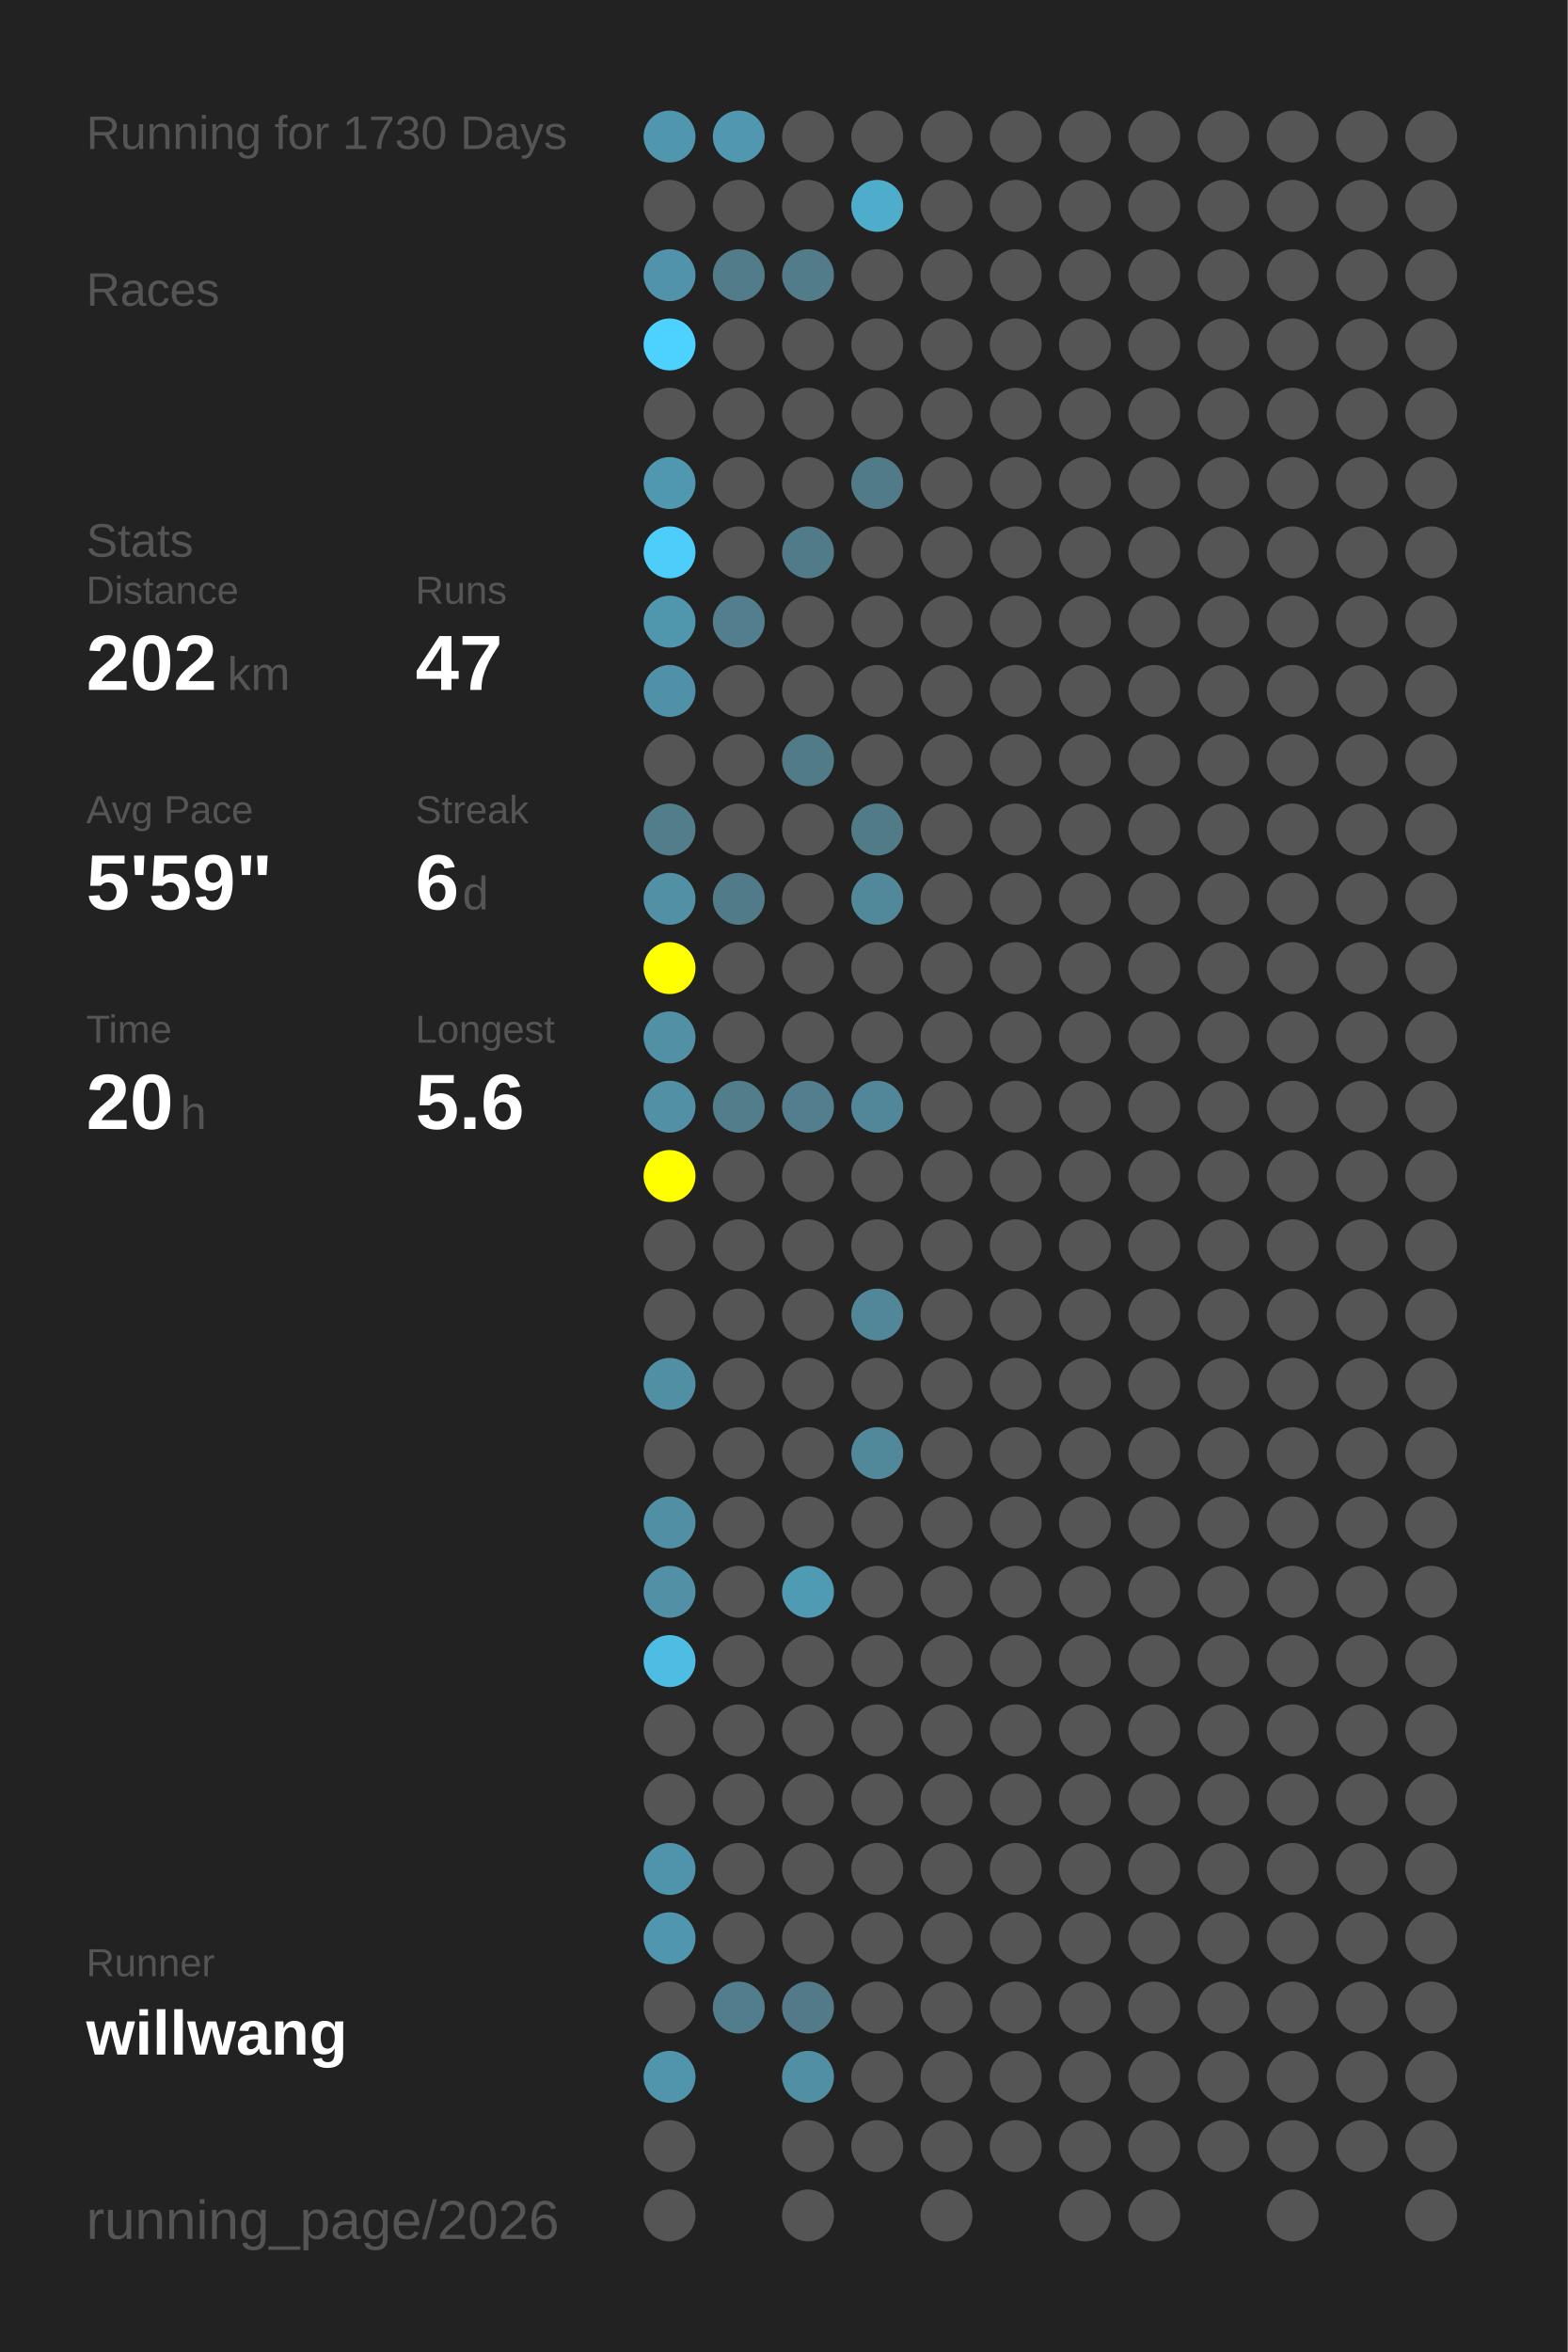
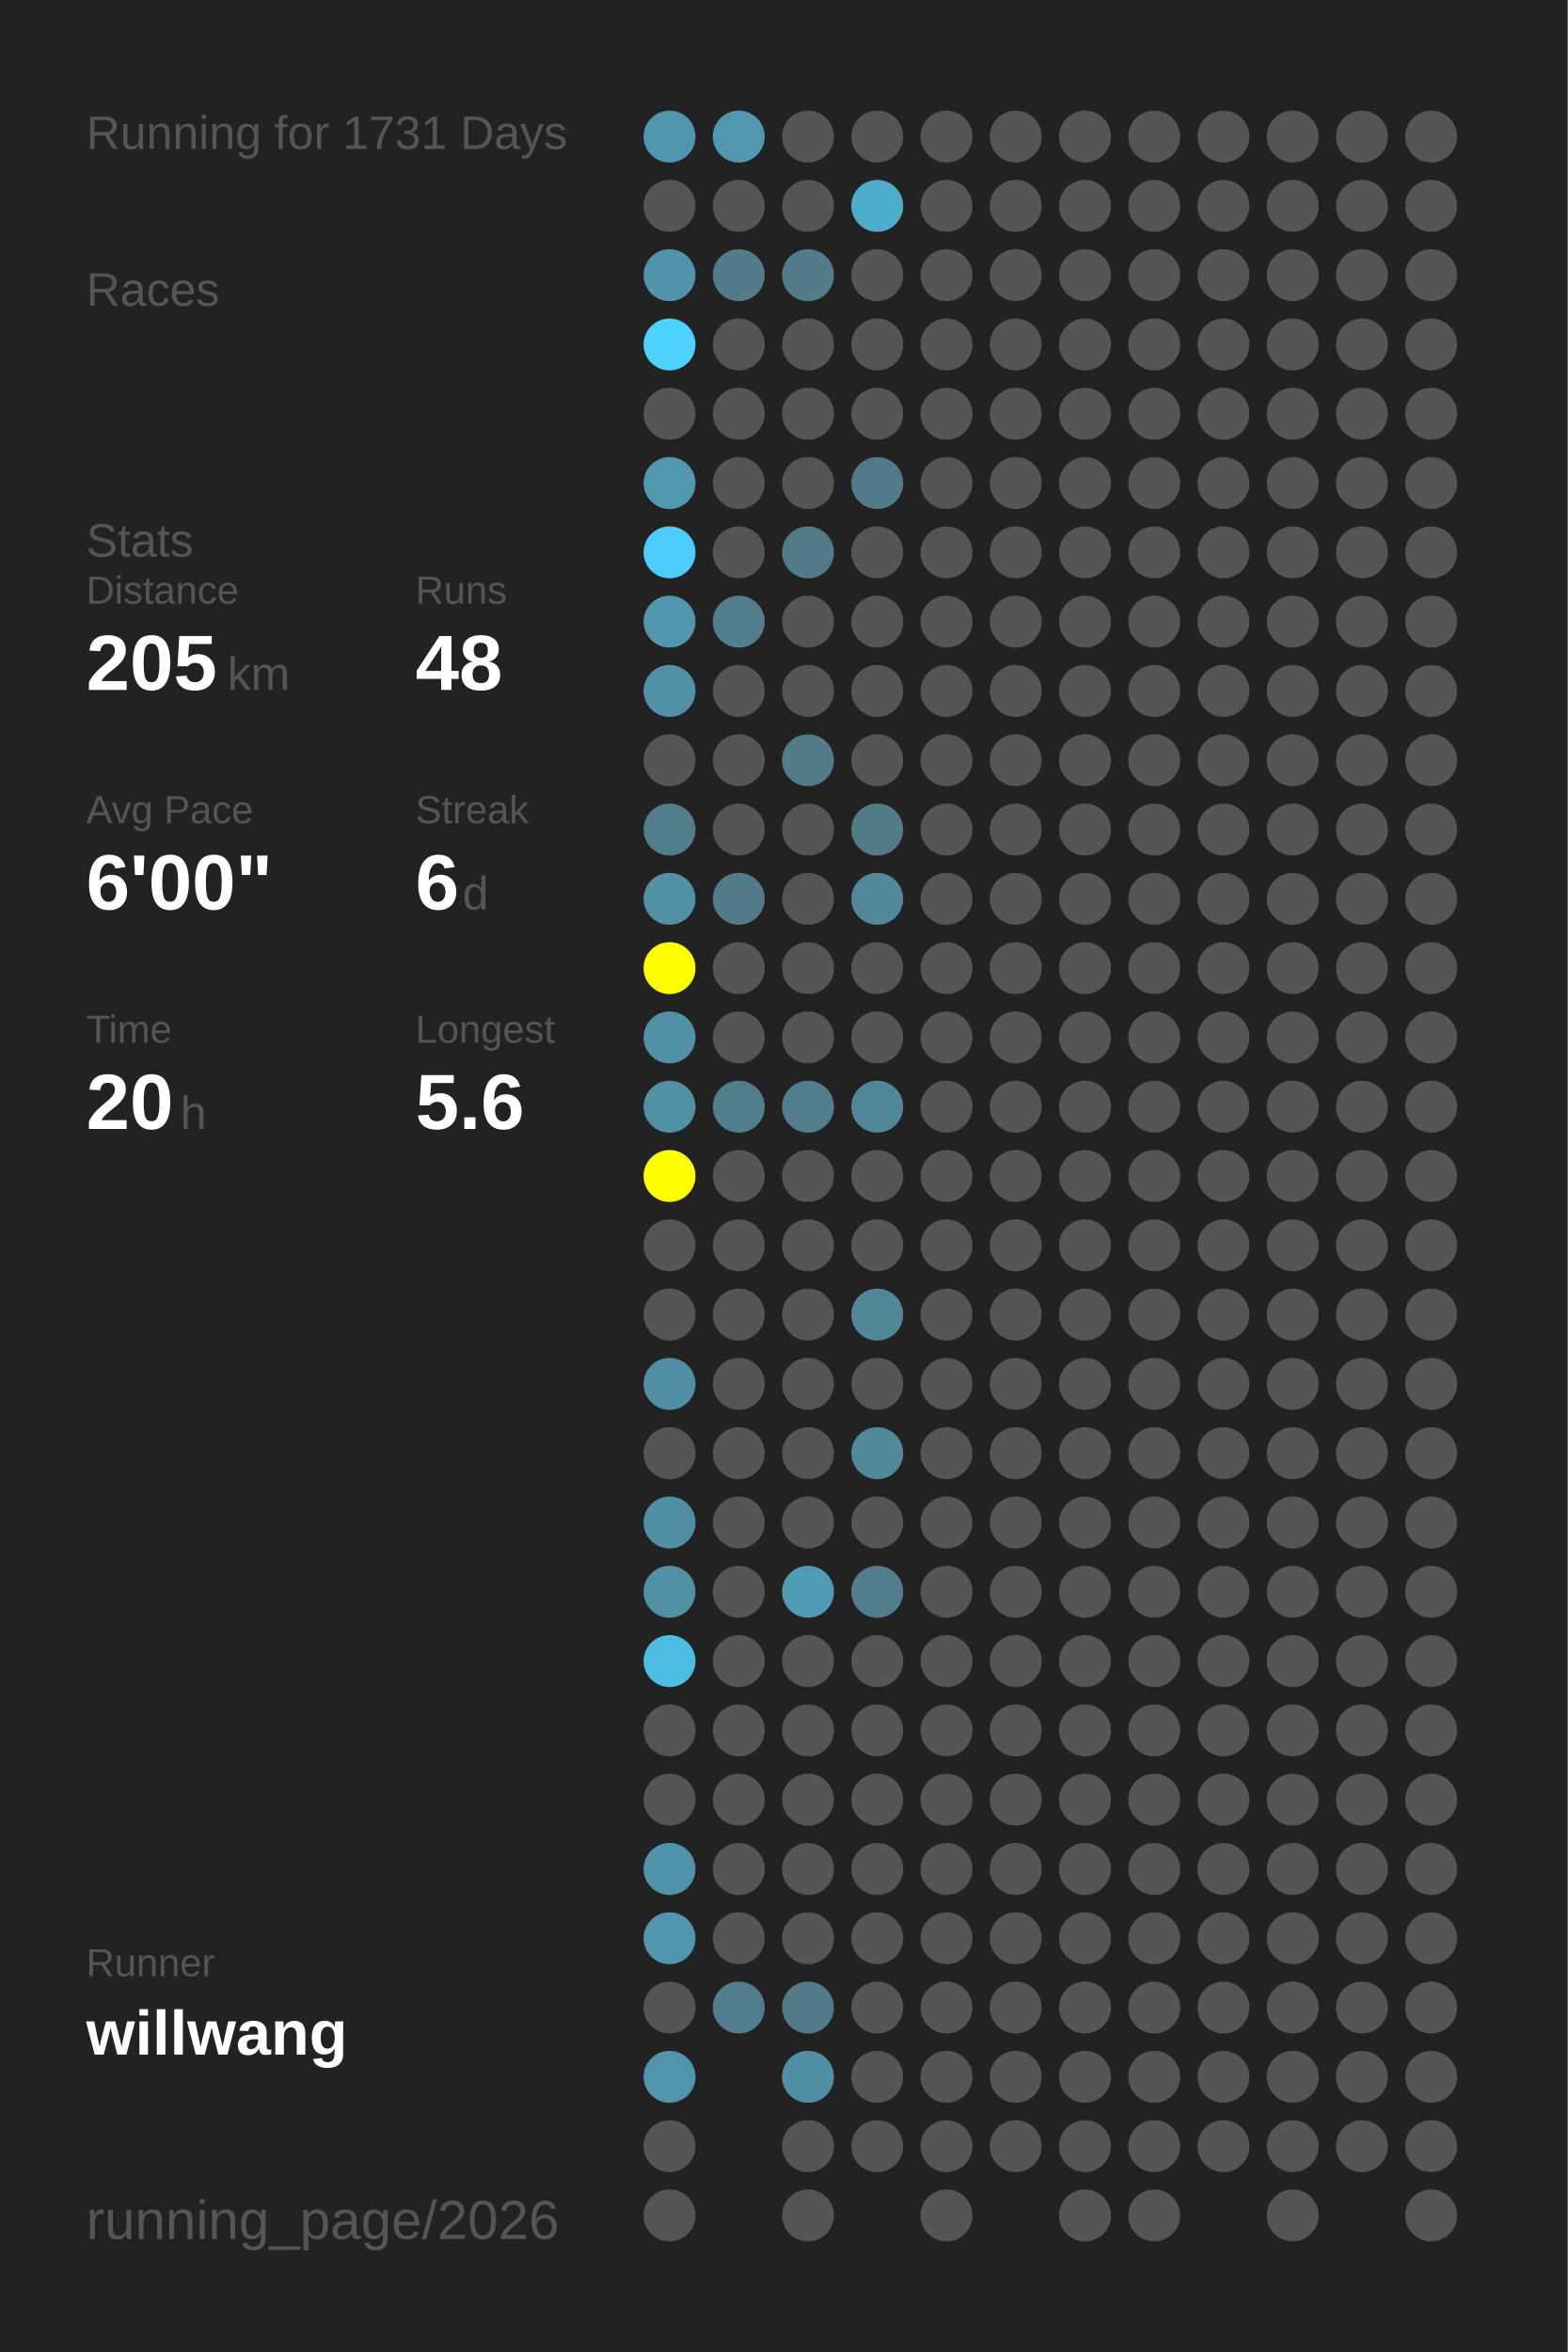
<svg xmlns="http://www.w3.org/2000/svg" baseProfile="full" height="300mm" version="1.1" viewBox="0,0,200,300" width="200mm">
  <defs />
  <rect fill="#222222" height="300" width="200" x="0" y="0" />
-   <text fill="#555555" style="font-size:6px; font-family:Arial;" x="11" y="19">Running for 1730 Days</text>
+   <text fill="#555555" style="font-size:6px; font-family:Arial;" x="11" y="19">Running for 1731 Days</text>
  <text fill="#555555" style="font-size:6px; font-family:Arial;" x="11" y="39">Races</text>
  <text fill="#555555" style="font-size:6px; font-family:Arial;" x="11" y="71">Stats</text>
  <text fill="#555555" style="font-size:5px; font-family:Arial;" x="11" y="77">Distance</text>
-   <text fill="#FFFFFF" style="font-size:10px; font-family:Arial; font-weight:bold;" x="11" y="88">202</text>
+   <text fill="#FFFFFF" style="font-size:10px; font-family:Arial; font-weight:bold;" x="11" y="88">205</text>
  <text fill="#555555" style="font-size:6px; font-family:Arial;" x="29" y="88">km</text>
  <text fill="#555555" style="font-size:5px; font-family:Arial;" x="53" y="77">Runs</text>
-   <text fill="#FFFFFF" style="font-size:10px; font-family:Arial; font-weight:bold;" x="53" y="88">47</text>
+   <text fill="#FFFFFF" style="font-size:10px; font-family:Arial; font-weight:bold;" x="53" y="88">48</text>
  <text fill="#555555" style="font-size:5px; font-family:Arial;" x="11" y="105">Avg Pace</text>
-   <text fill="#FFFFFF" style="font-size:10px; font-family:Arial; font-weight:bold;" x="11" y="116">5'59"</text>
+   <text fill="#FFFFFF" style="font-size:10px; font-family:Arial; font-weight:bold;" x="11" y="116">6'00"</text>
  <text fill="#555555" style="font-size:5px; font-family:Arial;" x="53" y="105">Streak</text>
  <text fill="#FFFFFF" style="font-size:10px; font-family:Arial; font-weight:bold;" x="53" y="116">6</text>
  <text fill="#555555" style="font-size:6px; font-family:Arial;" x="59" y="116">d</text>
  <text fill="#555555" style="font-size:5px; font-family:Arial;" x="11" y="133">Time</text>
  <text fill="#FFFFFF" style="font-size:10px; font-family:Arial; font-weight:bold;" x="11" y="144">20</text>
  <text fill="#555555" style="font-size:6px; font-family:Arial;" x="23" y="144">h</text>
  <text fill="#555555" style="font-size:5px; font-family:Arial;" x="53" y="133">Longest</text>
  <text fill="#FFFFFF" style="font-size:10px; font-family:Arial; font-weight:bold;" x="53" y="144">5.6</text>
  <text fill="#555555" style="font-size:5px; font-family:Arial;" x="11" y="252.065">Runner</text>
  <text fill="#FFFFFF" style="font-size:8px; font-family:Arial; font-weight:bold;" x="11" y="262.065">willwang</text>
  <text fill="#555555" style="font-size:7px; font-family:Arial;" x="11" y="285.581">running_page/2026</text>
  <circle cx="85.417" cy="17.419" fill="#5096ae" r="3.312" />
  <circle cx="85.417" cy="26.258" fill="#555555" r="3.312" />
  <circle cx="85.417" cy="35.097" fill="#5093aa" r="3.312" />
  <circle cx="85.417" cy="43.935" fill="#4dd1fe" r="3.312" />
  <circle cx="85.417" cy="52.774" fill="#555555" r="3.312" />
  <circle cx="85.417" cy="61.613" fill="#5098b0" r="3.312" />
  <circle cx="85.417" cy="70.452" fill="#4dcefa" r="3.312" />
  <circle cx="85.417" cy="79.29" fill="#5097ae" r="3.312" />
  <circle cx="85.417" cy="88.129" fill="#5191a7" r="3.312" />
  <circle cx="85.417" cy="96.968" fill="#555555" r="3.312" />
  <circle cx="85.417" cy="105.806" fill="#527d8b" r="3.312" />
  <circle cx="85.417" cy="114.645" fill="#5190a5" r="3.312" />
  <circle cx="85.417" cy="123.484" fill="#FFFF00" r="3.312" />
  <circle cx="85.417" cy="132.323" fill="#5190a5" r="3.312" />
  <circle cx="85.417" cy="141.161" fill="#5190a5" r="3.312" />
  <circle cx="85.417" cy="150" fill="#FFFF00" r="3.312" />
  <circle cx="85.417" cy="158.839" fill="#555555" r="3.312" />
  <circle cx="85.417" cy="167.677" fill="#555555" r="3.312" />
  <circle cx="85.417" cy="176.516" fill="#518fa4" r="3.312" />
  <circle cx="85.417" cy="185.355" fill="#555555" r="3.312" />
  <circle cx="85.417" cy="194.194" fill="#518fa4" r="3.312" />
  <circle cx="85.417" cy="203.032" fill="#5190a5" r="3.312" />
  <circle cx="85.417" cy="211.871" fill="#4ebde3" r="3.312" />
  <circle cx="85.417" cy="220.71" fill="#555555" r="3.312" />
  <circle cx="85.417" cy="229.548" fill="#555555" r="3.312" />
  <circle cx="85.417" cy="238.387" fill="#5094ab" r="3.312" />
  <circle cx="85.417" cy="247.226" fill="#5096ae" r="3.312" />
  <circle cx="85.417" cy="256.065" fill="#555555" r="3.312" />
  <circle cx="85.417" cy="264.903" fill="#5095ac" r="3.312" />
  <circle cx="85.417" cy="273.742" fill="#555555" r="3.312" />
  <circle cx="85.417" cy="282.581" fill="#555555" r="3.312" />
  <circle cx="94.25" cy="17.419" fill="#5097af" r="3.312" />
  <circle cx="94.25" cy="26.258" fill="#555555" r="3.312" />
  <circle cx="94.25" cy="35.097" fill="#527c8a" r="3.312" />
  <circle cx="94.25" cy="43.935" fill="#555555" r="3.312" />
  <circle cx="94.25" cy="52.774" fill="#555555" r="3.312" />
  <circle cx="94.25" cy="61.613" fill="#555555" r="3.312" />
  <circle cx="94.25" cy="70.452" fill="#555555" r="3.312" />
  <circle cx="94.25" cy="79.29" fill="#527e8d" r="3.312" />
  <circle cx="94.25" cy="88.129" fill="#555555" r="3.312" />
  <circle cx="94.25" cy="96.968" fill="#555555" r="3.312" />
  <circle cx="94.25" cy="105.806" fill="#555555" r="3.312" />
  <circle cx="94.25" cy="114.645" fill="#527b89" r="3.312" />
  <circle cx="94.25" cy="123.484" fill="#555555" r="3.312" />
  <circle cx="94.25" cy="132.323" fill="#555555" r="3.312" />
  <circle cx="94.25" cy="141.161" fill="#527d8b" r="3.312" />
  <circle cx="94.25" cy="150" fill="#555555" r="3.312" />
  <circle cx="94.25" cy="158.839" fill="#555555" r="3.312" />
  <circle cx="94.25" cy="167.677" fill="#555555" r="3.312" />
  <circle cx="94.25" cy="176.516" fill="#555555" r="3.312" />
  <circle cx="94.25" cy="185.355" fill="#555555" r="3.312" />
  <circle cx="94.25" cy="194.194" fill="#555555" r="3.312" />
  <circle cx="94.25" cy="203.032" fill="#555555" r="3.312" />
  <circle cx="94.25" cy="211.871" fill="#555555" r="3.312" />
  <circle cx="94.25" cy="220.71" fill="#555555" r="3.312" />
  <circle cx="94.25" cy="229.548" fill="#555555" r="3.312" />
  <circle cx="94.25" cy="238.387" fill="#555555" r="3.312" />
  <circle cx="94.25" cy="247.226" fill="#555555" r="3.312" />
  <circle cx="94.25" cy="256.065" fill="#527d8c" r="3.312" />
  <circle cx="103.083" cy="17.419" fill="#555555" r="3.312" />
  <circle cx="103.083" cy="26.258" fill="#555555" r="3.312" />
  <circle cx="103.083" cy="35.097" fill="#527c8a" r="3.312" />
  <circle cx="103.083" cy="43.935" fill="#555555" r="3.312" />
  <circle cx="103.083" cy="52.774" fill="#555555" r="3.312" />
  <circle cx="103.083" cy="61.613" fill="#555555" r="3.312" />
  <circle cx="103.083" cy="70.452" fill="#527b89" r="3.312" />
  <circle cx="103.083" cy="79.29" fill="#555555" r="3.312" />
  <circle cx="103.083" cy="88.129" fill="#555555" r="3.312" />
  <circle cx="103.083" cy="96.968" fill="#527b88" r="3.312" />
  <circle cx="103.083" cy="105.806" fill="#555555" r="3.312" />
  <circle cx="103.083" cy="114.645" fill="#555555" r="3.312" />
  <circle cx="103.083" cy="123.484" fill="#555555" r="3.312" />
  <circle cx="103.083" cy="132.323" fill="#555555" r="3.312" />
  <circle cx="103.083" cy="141.161" fill="#527e8d" r="3.312" />
  <circle cx="103.083" cy="150" fill="#555555" r="3.312" />
  <circle cx="103.083" cy="158.839" fill="#555555" r="3.312" />
  <circle cx="103.083" cy="167.677" fill="#555555" r="3.312" />
  <circle cx="103.083" cy="176.516" fill="#555555" r="3.312" />
  <circle cx="103.083" cy="185.355" fill="#555555" r="3.312" />
  <circle cx="103.083" cy="194.194" fill="#555555" r="3.312" />
  <circle cx="103.083" cy="203.032" fill="#509bb4" r="3.312" />
  <circle cx="103.083" cy="211.871" fill="#555555" r="3.312" />
  <circle cx="103.083" cy="220.71" fill="#555555" r="3.312" />
  <circle cx="103.083" cy="229.548" fill="#555555" r="3.312" />
  <circle cx="103.083" cy="238.387" fill="#555555" r="3.312" />
  <circle cx="103.083" cy="247.226" fill="#555555" r="3.312" />
  <circle cx="103.083" cy="256.065" fill="#527a88" r="3.312" />
  <circle cx="103.083" cy="264.903" fill="#518fa4" r="3.312" />
  <circle cx="103.083" cy="273.742" fill="#555555" r="3.312" />
  <circle cx="103.083" cy="282.581" fill="#555555" r="3.312" />
  <circle cx="111.917" cy="17.419" fill="#555555" r="3.312" />
  <circle cx="111.917" cy="26.258" fill="#4fadcc" r="3.312" />
  <circle cx="111.917" cy="35.097" fill="#555555" r="3.312" />
  <circle cx="111.917" cy="43.935" fill="#555555" r="3.312" />
  <circle cx="111.917" cy="52.774" fill="#555555" r="3.312" />
  <circle cx="111.917" cy="61.613" fill="#527b89" r="3.312" />
  <circle cx="111.917" cy="70.452" fill="#555555" r="3.312" />
  <circle cx="111.917" cy="79.29" fill="#555555" r="3.312" />
  <circle cx="111.917" cy="88.129" fill="#555555" r="3.312" />
  <circle cx="111.917" cy="96.968" fill="#555555" r="3.312" />
  <circle cx="111.917" cy="105.806" fill="#527b88" r="3.312" />
  <circle cx="111.917" cy="114.645" fill="#51889a" r="3.312" />
  <circle cx="111.917" cy="123.484" fill="#555555" r="3.312" />
  <circle cx="111.917" cy="132.323" fill="#555555" r="3.312" />
  <circle cx="111.917" cy="141.161" fill="#518799" r="3.312" />
  <circle cx="111.917" cy="150" fill="#555555" r="3.312" />
  <circle cx="111.917" cy="158.839" fill="#555555" r="3.312" />
  <circle cx="111.917" cy="167.677" fill="#518799" r="3.312" />
  <circle cx="111.917" cy="176.516" fill="#555555" r="3.312" />
  <circle cx="111.917" cy="185.355" fill="#51889a" r="3.312" />
  <circle cx="111.917" cy="194.194" fill="#555555" r="3.312" />
-   <circle cx="111.917" cy="203.032" fill="#555555" r="3.312" />
+   <circle cx="111.917" cy="203.032" fill="#527d8c" r="3.312" />
  <circle cx="111.917" cy="211.871" fill="#555555" r="3.312" />
  <circle cx="111.917" cy="220.71" fill="#555555" r="3.312" />
  <circle cx="111.917" cy="229.548" fill="#555555" r="3.312" />
  <circle cx="111.917" cy="238.387" fill="#555555" r="3.312" />
  <circle cx="111.917" cy="247.226" fill="#555555" r="3.312" />
  <circle cx="111.917" cy="256.065" fill="#555555" r="3.312" />
  <circle cx="111.917" cy="264.903" fill="#555555" r="3.312" />
  <circle cx="111.917" cy="273.742" fill="#555555" r="3.312" />
  <circle cx="120.75" cy="17.419" fill="#555555" r="3.312" />
  <circle cx="120.75" cy="26.258" fill="#555555" r="3.312" />
  <circle cx="120.75" cy="35.097" fill="#555555" r="3.312" />
  <circle cx="120.75" cy="43.935" fill="#555555" r="3.312" />
  <circle cx="120.75" cy="52.774" fill="#555555" r="3.312" />
  <circle cx="120.75" cy="61.613" fill="#555555" r="3.312" />
  <circle cx="120.75" cy="70.452" fill="#555555" r="3.312" />
  <circle cx="120.75" cy="79.29" fill="#555555" r="3.312" />
  <circle cx="120.75" cy="88.129" fill="#555555" r="3.312" />
  <circle cx="120.75" cy="96.968" fill="#555555" r="3.312" />
  <circle cx="120.75" cy="105.806" fill="#555555" r="3.312" />
  <circle cx="120.75" cy="114.645" fill="#555555" r="3.312" />
  <circle cx="120.75" cy="123.484" fill="#555555" r="3.312" />
  <circle cx="120.75" cy="132.323" fill="#555555" r="3.312" />
  <circle cx="120.75" cy="141.161" fill="#555555" r="3.312" />
  <circle cx="120.75" cy="150" fill="#555555" r="3.312" />
  <circle cx="120.75" cy="158.839" fill="#555555" r="3.312" />
  <circle cx="120.75" cy="167.677" fill="#555555" r="3.312" />
  <circle cx="120.75" cy="176.516" fill="#555555" r="3.312" />
  <circle cx="120.75" cy="185.355" fill="#555555" r="3.312" />
  <circle cx="120.75" cy="194.194" fill="#555555" r="3.312" />
  <circle cx="120.75" cy="203.032" fill="#555555" r="3.312" />
  <circle cx="120.75" cy="211.871" fill="#555555" r="3.312" />
  <circle cx="120.75" cy="220.71" fill="#555555" r="3.312" />
  <circle cx="120.75" cy="229.548" fill="#555555" r="3.312" />
  <circle cx="120.75" cy="238.387" fill="#555555" r="3.312" />
  <circle cx="120.75" cy="247.226" fill="#555555" r="3.312" />
  <circle cx="120.75" cy="256.065" fill="#555555" r="3.312" />
  <circle cx="120.75" cy="264.903" fill="#555555" r="3.312" />
  <circle cx="120.75" cy="273.742" fill="#555555" r="3.312" />
  <circle cx="120.75" cy="282.581" fill="#555555" r="3.312" />
  <circle cx="129.583" cy="17.419" fill="#555555" r="3.312" />
  <circle cx="129.583" cy="26.258" fill="#555555" r="3.312" />
  <circle cx="129.583" cy="35.097" fill="#555555" r="3.312" />
  <circle cx="129.583" cy="43.935" fill="#555555" r="3.312" />
  <circle cx="129.583" cy="52.774" fill="#555555" r="3.312" />
  <circle cx="129.583" cy="61.613" fill="#555555" r="3.312" />
  <circle cx="129.583" cy="70.452" fill="#555555" r="3.312" />
  <circle cx="129.583" cy="79.29" fill="#555555" r="3.312" />
  <circle cx="129.583" cy="88.129" fill="#555555" r="3.312" />
  <circle cx="129.583" cy="96.968" fill="#555555" r="3.312" />
  <circle cx="129.583" cy="105.806" fill="#555555" r="3.312" />
  <circle cx="129.583" cy="114.645" fill="#555555" r="3.312" />
  <circle cx="129.583" cy="123.484" fill="#555555" r="3.312" />
  <circle cx="129.583" cy="132.323" fill="#555555" r="3.312" />
  <circle cx="129.583" cy="141.161" fill="#555555" r="3.312" />
  <circle cx="129.583" cy="150" fill="#555555" r="3.312" />
  <circle cx="129.583" cy="158.839" fill="#555555" r="3.312" />
  <circle cx="129.583" cy="167.677" fill="#555555" r="3.312" />
  <circle cx="129.583" cy="176.516" fill="#555555" r="3.312" />
  <circle cx="129.583" cy="185.355" fill="#555555" r="3.312" />
  <circle cx="129.583" cy="194.194" fill="#555555" r="3.312" />
  <circle cx="129.583" cy="203.032" fill="#555555" r="3.312" />
  <circle cx="129.583" cy="211.871" fill="#555555" r="3.312" />
  <circle cx="129.583" cy="220.71" fill="#555555" r="3.312" />
  <circle cx="129.583" cy="229.548" fill="#555555" r="3.312" />
  <circle cx="129.583" cy="238.387" fill="#555555" r="3.312" />
  <circle cx="129.583" cy="247.226" fill="#555555" r="3.312" />
  <circle cx="129.583" cy="256.065" fill="#555555" r="3.312" />
  <circle cx="129.583" cy="264.903" fill="#555555" r="3.312" />
  <circle cx="129.583" cy="273.742" fill="#555555" r="3.312" />
  <circle cx="138.417" cy="17.419" fill="#555555" r="3.312" />
  <circle cx="138.417" cy="26.258" fill="#555555" r="3.312" />
  <circle cx="138.417" cy="35.097" fill="#555555" r="3.312" />
  <circle cx="138.417" cy="43.935" fill="#555555" r="3.312" />
  <circle cx="138.417" cy="52.774" fill="#555555" r="3.312" />
  <circle cx="138.417" cy="61.613" fill="#555555" r="3.312" />
  <circle cx="138.417" cy="70.452" fill="#555555" r="3.312" />
  <circle cx="138.417" cy="79.29" fill="#555555" r="3.312" />
  <circle cx="138.417" cy="88.129" fill="#555555" r="3.312" />
  <circle cx="138.417" cy="96.968" fill="#555555" r="3.312" />
  <circle cx="138.417" cy="105.806" fill="#555555" r="3.312" />
  <circle cx="138.417" cy="114.645" fill="#555555" r="3.312" />
  <circle cx="138.417" cy="123.484" fill="#555555" r="3.312" />
  <circle cx="138.417" cy="132.323" fill="#555555" r="3.312" />
  <circle cx="138.417" cy="141.161" fill="#555555" r="3.312" />
  <circle cx="138.417" cy="150" fill="#555555" r="3.312" />
  <circle cx="138.417" cy="158.839" fill="#555555" r="3.312" />
  <circle cx="138.417" cy="167.677" fill="#555555" r="3.312" />
  <circle cx="138.417" cy="176.516" fill="#555555" r="3.312" />
  <circle cx="138.417" cy="185.355" fill="#555555" r="3.312" />
  <circle cx="138.417" cy="194.194" fill="#555555" r="3.312" />
  <circle cx="138.417" cy="203.032" fill="#555555" r="3.312" />
  <circle cx="138.417" cy="211.871" fill="#555555" r="3.312" />
  <circle cx="138.417" cy="220.71" fill="#555555" r="3.312" />
  <circle cx="138.417" cy="229.548" fill="#555555" r="3.312" />
  <circle cx="138.417" cy="238.387" fill="#555555" r="3.312" />
  <circle cx="138.417" cy="247.226" fill="#555555" r="3.312" />
  <circle cx="138.417" cy="256.065" fill="#555555" r="3.312" />
  <circle cx="138.417" cy="264.903" fill="#555555" r="3.312" />
  <circle cx="138.417" cy="273.742" fill="#555555" r="3.312" />
  <circle cx="138.417" cy="282.581" fill="#555555" r="3.312" />
  <circle cx="147.25" cy="17.419" fill="#555555" r="3.312" />
  <circle cx="147.25" cy="26.258" fill="#555555" r="3.312" />
  <circle cx="147.25" cy="35.097" fill="#555555" r="3.312" />
  <circle cx="147.25" cy="43.935" fill="#555555" r="3.312" />
  <circle cx="147.25" cy="52.774" fill="#555555" r="3.312" />
  <circle cx="147.25" cy="61.613" fill="#555555" r="3.312" />
  <circle cx="147.25" cy="70.452" fill="#555555" r="3.312" />
  <circle cx="147.25" cy="79.29" fill="#555555" r="3.312" />
  <circle cx="147.25" cy="88.129" fill="#555555" r="3.312" />
  <circle cx="147.25" cy="96.968" fill="#555555" r="3.312" />
  <circle cx="147.25" cy="105.806" fill="#555555" r="3.312" />
  <circle cx="147.25" cy="114.645" fill="#555555" r="3.312" />
  <circle cx="147.25" cy="123.484" fill="#555555" r="3.312" />
  <circle cx="147.25" cy="132.323" fill="#555555" r="3.312" />
  <circle cx="147.25" cy="141.161" fill="#555555" r="3.312" />
  <circle cx="147.25" cy="150" fill="#555555" r="3.312" />
  <circle cx="147.25" cy="158.839" fill="#555555" r="3.312" />
  <circle cx="147.25" cy="167.677" fill="#555555" r="3.312" />
  <circle cx="147.25" cy="176.516" fill="#555555" r="3.312" />
  <circle cx="147.25" cy="185.355" fill="#555555" r="3.312" />
  <circle cx="147.25" cy="194.194" fill="#555555" r="3.312" />
  <circle cx="147.25" cy="203.032" fill="#555555" r="3.312" />
  <circle cx="147.25" cy="211.871" fill="#555555" r="3.312" />
  <circle cx="147.25" cy="220.71" fill="#555555" r="3.312" />
  <circle cx="147.25" cy="229.548" fill="#555555" r="3.312" />
  <circle cx="147.25" cy="238.387" fill="#555555" r="3.312" />
  <circle cx="147.25" cy="247.226" fill="#555555" r="3.312" />
  <circle cx="147.25" cy="256.065" fill="#555555" r="3.312" />
  <circle cx="147.25" cy="264.903" fill="#555555" r="3.312" />
  <circle cx="147.25" cy="273.742" fill="#555555" r="3.312" />
  <circle cx="147.25" cy="282.581" fill="#555555" r="3.312" />
  <circle cx="156.083" cy="17.419" fill="#555555" r="3.312" />
  <circle cx="156.083" cy="26.258" fill="#555555" r="3.312" />
  <circle cx="156.083" cy="35.097" fill="#555555" r="3.312" />
  <circle cx="156.083" cy="43.935" fill="#555555" r="3.312" />
  <circle cx="156.083" cy="52.774" fill="#555555" r="3.312" />
  <circle cx="156.083" cy="61.613" fill="#555555" r="3.312" />
  <circle cx="156.083" cy="70.452" fill="#555555" r="3.312" />
  <circle cx="156.083" cy="79.29" fill="#555555" r="3.312" />
  <circle cx="156.083" cy="88.129" fill="#555555" r="3.312" />
  <circle cx="156.083" cy="96.968" fill="#555555" r="3.312" />
  <circle cx="156.083" cy="105.806" fill="#555555" r="3.312" />
  <circle cx="156.083" cy="114.645" fill="#555555" r="3.312" />
  <circle cx="156.083" cy="123.484" fill="#555555" r="3.312" />
  <circle cx="156.083" cy="132.323" fill="#555555" r="3.312" />
  <circle cx="156.083" cy="141.161" fill="#555555" r="3.312" />
  <circle cx="156.083" cy="150" fill="#555555" r="3.312" />
  <circle cx="156.083" cy="158.839" fill="#555555" r="3.312" />
  <circle cx="156.083" cy="167.677" fill="#555555" r="3.312" />
  <circle cx="156.083" cy="176.516" fill="#555555" r="3.312" />
  <circle cx="156.083" cy="185.355" fill="#555555" r="3.312" />
  <circle cx="156.083" cy="194.194" fill="#555555" r="3.312" />
  <circle cx="156.083" cy="203.032" fill="#555555" r="3.312" />
  <circle cx="156.083" cy="211.871" fill="#555555" r="3.312" />
  <circle cx="156.083" cy="220.71" fill="#555555" r="3.312" />
  <circle cx="156.083" cy="229.548" fill="#555555" r="3.312" />
  <circle cx="156.083" cy="238.387" fill="#555555" r="3.312" />
  <circle cx="156.083" cy="247.226" fill="#555555" r="3.312" />
  <circle cx="156.083" cy="256.065" fill="#555555" r="3.312" />
  <circle cx="156.083" cy="264.903" fill="#555555" r="3.312" />
  <circle cx="156.083" cy="273.742" fill="#555555" r="3.312" />
  <circle cx="164.917" cy="17.419" fill="#555555" r="3.312" />
  <circle cx="164.917" cy="26.258" fill="#555555" r="3.312" />
  <circle cx="164.917" cy="35.097" fill="#555555" r="3.312" />
  <circle cx="164.917" cy="43.935" fill="#555555" r="3.312" />
  <circle cx="164.917" cy="52.774" fill="#555555" r="3.312" />
  <circle cx="164.917" cy="61.613" fill="#555555" r="3.312" />
  <circle cx="164.917" cy="70.452" fill="#555555" r="3.312" />
  <circle cx="164.917" cy="79.29" fill="#555555" r="3.312" />
  <circle cx="164.917" cy="88.129" fill="#555555" r="3.312" />
  <circle cx="164.917" cy="96.968" fill="#555555" r="3.312" />
  <circle cx="164.917" cy="105.806" fill="#555555" r="3.312" />
  <circle cx="164.917" cy="114.645" fill="#555555" r="3.312" />
  <circle cx="164.917" cy="123.484" fill="#555555" r="3.312" />
  <circle cx="164.917" cy="132.323" fill="#555555" r="3.312" />
  <circle cx="164.917" cy="141.161" fill="#555555" r="3.312" />
  <circle cx="164.917" cy="150" fill="#555555" r="3.312" />
  <circle cx="164.917" cy="158.839" fill="#555555" r="3.312" />
  <circle cx="164.917" cy="167.677" fill="#555555" r="3.312" />
  <circle cx="164.917" cy="176.516" fill="#555555" r="3.312" />
  <circle cx="164.917" cy="185.355" fill="#555555" r="3.312" />
  <circle cx="164.917" cy="194.194" fill="#555555" r="3.312" />
  <circle cx="164.917" cy="203.032" fill="#555555" r="3.312" />
  <circle cx="164.917" cy="211.871" fill="#555555" r="3.312" />
  <circle cx="164.917" cy="220.71" fill="#555555" r="3.312" />
  <circle cx="164.917" cy="229.548" fill="#555555" r="3.312" />
  <circle cx="164.917" cy="238.387" fill="#555555" r="3.312" />
  <circle cx="164.917" cy="247.226" fill="#555555" r="3.312" />
  <circle cx="164.917" cy="256.065" fill="#555555" r="3.312" />
  <circle cx="164.917" cy="264.903" fill="#555555" r="3.312" />
  <circle cx="164.917" cy="273.742" fill="#555555" r="3.312" />
  <circle cx="164.917" cy="282.581" fill="#555555" r="3.312" />
  <circle cx="173.75" cy="17.419" fill="#555555" r="3.312" />
  <circle cx="173.75" cy="26.258" fill="#555555" r="3.312" />
  <circle cx="173.75" cy="35.097" fill="#555555" r="3.312" />
  <circle cx="173.75" cy="43.935" fill="#555555" r="3.312" />
  <circle cx="173.75" cy="52.774" fill="#555555" r="3.312" />
  <circle cx="173.75" cy="61.613" fill="#555555" r="3.312" />
  <circle cx="173.75" cy="70.452" fill="#555555" r="3.312" />
  <circle cx="173.75" cy="79.29" fill="#555555" r="3.312" />
  <circle cx="173.75" cy="88.129" fill="#555555" r="3.312" />
  <circle cx="173.75" cy="96.968" fill="#555555" r="3.312" />
  <circle cx="173.75" cy="105.806" fill="#555555" r="3.312" />
  <circle cx="173.75" cy="114.645" fill="#555555" r="3.312" />
  <circle cx="173.75" cy="123.484" fill="#555555" r="3.312" />
  <circle cx="173.75" cy="132.323" fill="#555555" r="3.312" />
  <circle cx="173.75" cy="141.161" fill="#555555" r="3.312" />
  <circle cx="173.75" cy="150" fill="#555555" r="3.312" />
  <circle cx="173.75" cy="158.839" fill="#555555" r="3.312" />
  <circle cx="173.75" cy="167.677" fill="#555555" r="3.312" />
  <circle cx="173.75" cy="176.516" fill="#555555" r="3.312" />
  <circle cx="173.75" cy="185.355" fill="#555555" r="3.312" />
  <circle cx="173.75" cy="194.194" fill="#555555" r="3.312" />
  <circle cx="173.75" cy="203.032" fill="#555555" r="3.312" />
  <circle cx="173.75" cy="211.871" fill="#555555" r="3.312" />
  <circle cx="173.75" cy="220.71" fill="#555555" r="3.312" />
  <circle cx="173.75" cy="229.548" fill="#555555" r="3.312" />
  <circle cx="173.75" cy="238.387" fill="#555555" r="3.312" />
  <circle cx="173.75" cy="247.226" fill="#555555" r="3.312" />
  <circle cx="173.75" cy="256.065" fill="#555555" r="3.312" />
  <circle cx="173.75" cy="264.903" fill="#555555" r="3.312" />
  <circle cx="173.75" cy="273.742" fill="#555555" r="3.312" />
  <circle cx="182.583" cy="17.419" fill="#555555" r="3.312" />
  <circle cx="182.583" cy="26.258" fill="#555555" r="3.312" />
  <circle cx="182.583" cy="35.097" fill="#555555" r="3.312" />
  <circle cx="182.583" cy="43.935" fill="#555555" r="3.312" />
  <circle cx="182.583" cy="52.774" fill="#555555" r="3.312" />
  <circle cx="182.583" cy="61.613" fill="#555555" r="3.312" />
  <circle cx="182.583" cy="70.452" fill="#555555" r="3.312" />
  <circle cx="182.583" cy="79.29" fill="#555555" r="3.312" />
  <circle cx="182.583" cy="88.129" fill="#555555" r="3.312" />
  <circle cx="182.583" cy="96.968" fill="#555555" r="3.312" />
  <circle cx="182.583" cy="105.806" fill="#555555" r="3.312" />
  <circle cx="182.583" cy="114.645" fill="#555555" r="3.312" />
  <circle cx="182.583" cy="123.484" fill="#555555" r="3.312" />
  <circle cx="182.583" cy="132.323" fill="#555555" r="3.312" />
  <circle cx="182.583" cy="141.161" fill="#555555" r="3.312" />
  <circle cx="182.583" cy="150" fill="#555555" r="3.312" />
  <circle cx="182.583" cy="158.839" fill="#555555" r="3.312" />
  <circle cx="182.583" cy="167.677" fill="#555555" r="3.312" />
  <circle cx="182.583" cy="176.516" fill="#555555" r="3.312" />
  <circle cx="182.583" cy="185.355" fill="#555555" r="3.312" />
  <circle cx="182.583" cy="194.194" fill="#555555" r="3.312" />
  <circle cx="182.583" cy="203.032" fill="#555555" r="3.312" />
  <circle cx="182.583" cy="211.871" fill="#555555" r="3.312" />
  <circle cx="182.583" cy="220.71" fill="#555555" r="3.312" />
  <circle cx="182.583" cy="229.548" fill="#555555" r="3.312" />
  <circle cx="182.583" cy="238.387" fill="#555555" r="3.312" />
  <circle cx="182.583" cy="247.226" fill="#555555" r="3.312" />
  <circle cx="182.583" cy="256.065" fill="#555555" r="3.312" />
  <circle cx="182.583" cy="264.903" fill="#555555" r="3.312" />
  <circle cx="182.583" cy="273.742" fill="#555555" r="3.312" />
  <circle cx="182.583" cy="282.581" fill="#555555" r="3.312" />
</svg>
